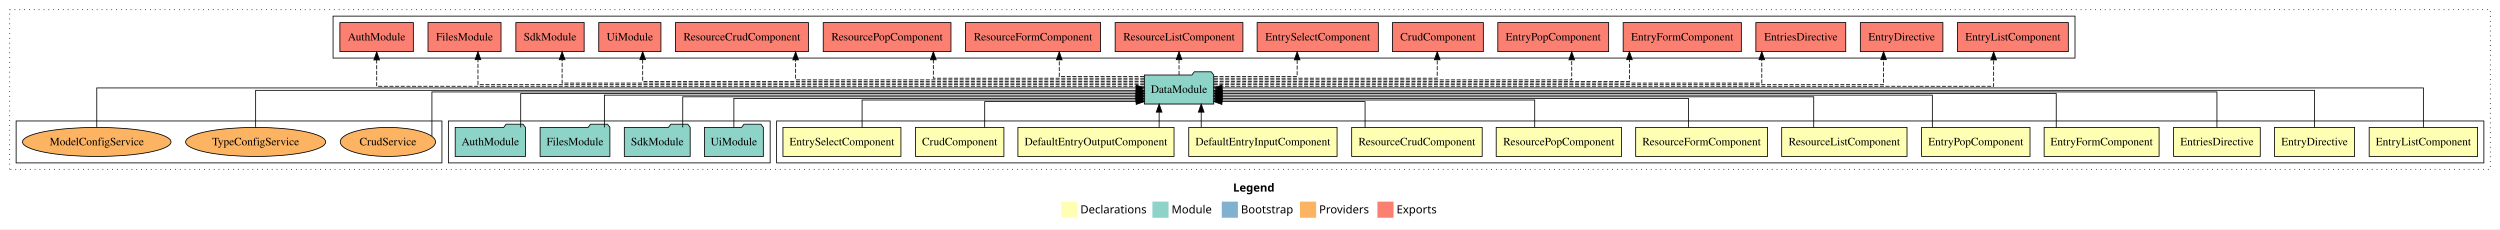
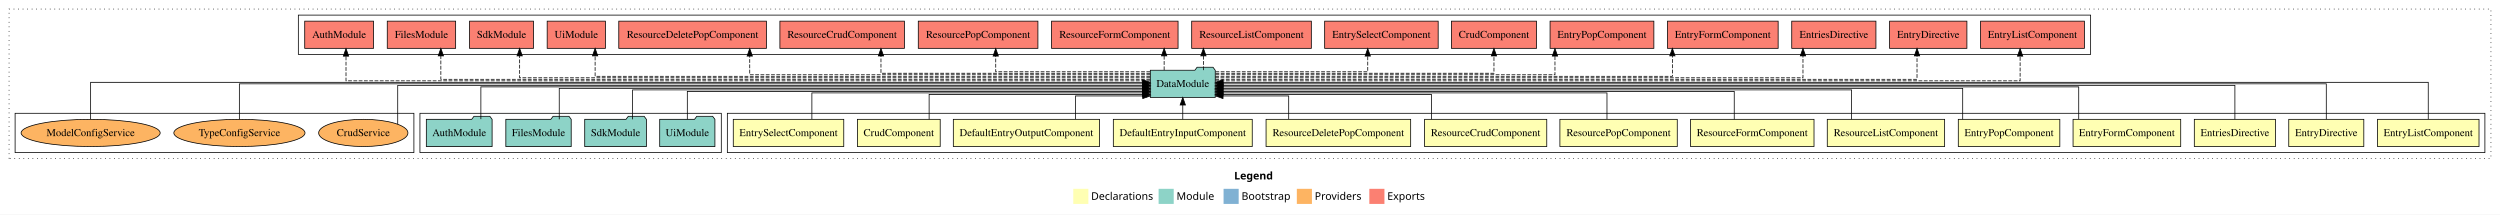
- <svg xmlns="http://www.w3.org/2000/svg" width="3100pt" height="284pt" viewBox="0.00 0.00 3100.00 284.00">
+ <svg xmlns="http://www.w3.org/2000/svg" width="3310pt" height="284pt" viewBox="0.00 0.00 3310.00 284.00">
  <g id="graph0" class="graph" transform="scale(1 1) rotate(0) translate(4 280)">
-     <polygon fill="#ffffff" stroke="transparent" points="-4,4 -4,-280 3096,-280 3096,4 -4,4" />
-     <text text-anchor="start" x="1525.009" y="-42.4" font-family="sans-serif" font-weight="bold" font-size="14.00" fill="#000000">Legend</text>
-     <polygon fill="#ffffb3" stroke="transparent" points="1312,-10 1312,-30 1332,-30 1332,-10 1312,-10" />
-     <text text-anchor="start" x="1335.629" y="-15.4" font-family="sans-serif" font-size="14.00" fill="#000000">  Declarations</text>
-     <polygon fill="#8dd3c7" stroke="transparent" points="1425,-10 1425,-30 1445,-30 1445,-10 1425,-10" />
-     <text text-anchor="start" x="1448.725" y="-15.4" font-family="sans-serif" font-size="14.00" fill="#000000">  Module</text>
-     <polygon fill="#80b1d3" stroke="transparent" points="1511,-10 1511,-30 1531,-30 1531,-10 1511,-10" />
-     <text text-anchor="start" x="1534.781" y="-15.4" font-family="sans-serif" font-size="14.00" fill="#000000">  Bootstrap</text>
-     <polygon fill="#fdb462" stroke="transparent" points="1608,-10 1608,-30 1628,-30 1628,-10 1608,-10" />
-     <text text-anchor="start" x="1631.673" y="-15.4" font-family="sans-serif" font-size="14.00" fill="#000000">  Providers</text>
-     <polygon fill="#fb8072" stroke="transparent" points="1704,-10 1704,-30 1724,-30 1724,-10 1704,-10" />
-     <text text-anchor="start" x="1727.726" y="-15.4" font-family="sans-serif" font-size="14.00" fill="#000000">  Exports</text>
+     <polygon fill="#ffffff" stroke="transparent" points="-4,4 -4,-280 3306,-280 3306,4 -4,4" />
+     <text text-anchor="start" x="1630.009" y="-42.4" font-family="sans-serif" font-weight="bold" font-size="14.00" fill="#000000">Legend</text>
+     <polygon fill="#ffffb3" stroke="transparent" points="1417,-10 1417,-30 1437,-30 1437,-10 1417,-10" />
+     <text text-anchor="start" x="1440.629" y="-15.4" font-family="sans-serif" font-size="14.00" fill="#000000">  Declarations</text>
+     <polygon fill="#8dd3c7" stroke="transparent" points="1530,-10 1530,-30 1550,-30 1550,-10 1530,-10" />
+     <text text-anchor="start" x="1553.725" y="-15.4" font-family="sans-serif" font-size="14.00" fill="#000000">  Module</text>
+     <polygon fill="#80b1d3" stroke="transparent" points="1616,-10 1616,-30 1636,-30 1636,-10 1616,-10" />
+     <text text-anchor="start" x="1639.781" y="-15.4" font-family="sans-serif" font-size="14.00" fill="#000000">  Bootstrap</text>
+     <polygon fill="#fdb462" stroke="transparent" points="1713,-10 1713,-30 1733,-30 1733,-10 1713,-10" />
+     <text text-anchor="start" x="1736.673" y="-15.4" font-family="sans-serif" font-size="14.00" fill="#000000">  Providers</text>
+     <polygon fill="#fb8072" stroke="transparent" points="1809,-10 1809,-30 1829,-30 1829,-10 1809,-10" />
+     <text text-anchor="start" x="1832.726" y="-15.4" font-family="sans-serif" font-size="14.00" fill="#000000">  Exports</text>
    <g id="clust1" class="cluster">
-       <polygon fill="none" stroke="#000000" stroke-dasharray="1,5" points="8,-70 8,-268 3084,-268 3084,-70 8,-70" />
+       <polygon fill="none" stroke="#000000" stroke-dasharray="1,5" points="8,-70 8,-268 3294,-268 3294,-70 8,-70" />
    </g>
    <g id="clust2" class="cluster">
-       <polygon fill="none" stroke="#000000" points="959,-78 959,-130 3076,-130 3076,-78 959,-78" />
-     </g>
-     <g id="clust16" class="cluster">
+       <polygon fill="none" stroke="#000000" points="959,-78 959,-130 3286,-130 3286,-78 959,-78" />
+     </g>
+     <g id="clust17" class="cluster">
      <polygon fill="none" stroke="#000000" points="552,-78 552,-130 951,-130 951,-78 552,-78" />
    </g>
-     <g id="clust17" class="cluster">
-       <polygon fill="none" stroke="#000000" points="409,-208 409,-260 2569,-260 2569,-208 409,-208" />
-     </g>
-     <g id="clust19" class="cluster">
+     <g id="clust18" class="cluster">
+       <polygon fill="none" stroke="#000000" points="391,-208 391,-260 2764,-260 2764,-208 391,-208" />
+     </g>
+     <g id="clust20" class="cluster">
      <polygon fill="none" stroke="#000000" points="16,-78 16,-130 544,-130 544,-78 16,-78" />
    </g>
    <g id="node1" class="node">
-       <polygon fill="#ffffb3" stroke="#000000" points="3068.215,-122 2933.785,-122 2933.785,-86 3068.215,-86 3068.215,-122" />
-       <text text-anchor="middle" x="3001" y="-99.8" font-family="Times,serif" font-size="14.00" fill="#000000">EntryListComponent</text>
-     </g>
-     <g id="node14" class="node">
-       <polygon fill="#8dd3c7" stroke="#000000" points="1500.976,-187 1497.976,-191 1476.976,-191 1473.976,-187 1415.024,-187 1415.024,-151 1500.976,-151 1500.976,-187" />
-       <text text-anchor="middle" x="1458" y="-164.8" font-family="Times,serif" font-size="14.00" fill="#000000">DataModule</text>
+       <polygon fill="#ffffb3" stroke="#000000" points="3278.215,-122 3143.785,-122 3143.785,-86 3278.215,-86 3278.215,-122" />
+       <text text-anchor="middle" x="3211" y="-99.8" font-family="Times,serif" font-size="14.00" fill="#000000">EntryListComponent</text>
+     </g>
+     <g id="node15" class="node">
+       <polygon fill="#8dd3c7" stroke="#000000" points="1604.976,-187 1601.976,-191 1580.976,-191 1577.976,-187 1519.024,-187 1519.024,-151 1604.976,-151 1604.976,-187" />
+       <text text-anchor="middle" x="1562" y="-164.8" font-family="Times,serif" font-size="14.00" fill="#000000">DataModule</text>
    </g>
    <g id="edge1" class="edge">
-       <path fill="none" stroke="#000000" d="M3001,-122.308C3001,-142.145 3001,-171 3001,-171 3001,-171 1511.285,-171 1511.285,-171" />
-       <polygon fill="#000000" stroke="#000000" points="1511.285,-167.5 1501.285,-171 1511.285,-174.5 1511.285,-167.5" />
+       <path fill="none" stroke="#000000" d="M3211,-122.308C3211,-142.145 3211,-171 3211,-171 3211,-171 1615.259,-171 1615.259,-171" />
+       <polygon fill="#000000" stroke="#000000" points="1615.259,-167.5 1605.259,-171 1615.259,-174.5 1615.259,-167.5" />
    </g>
    <g id="node2" class="node">
-       <polygon fill="#ffffb3" stroke="#000000" points="2915.687,-122 2816.313,-122 2816.313,-86 2915.687,-86 2915.687,-122" />
-       <text text-anchor="middle" x="2866" y="-99.8" font-family="Times,serif" font-size="14.00" fill="#000000">EntryDirective</text>
+       <polygon fill="#ffffb3" stroke="#000000" points="3125.687,-122 3026.313,-122 3026.313,-86 3125.687,-86 3125.687,-122" />
+       <text text-anchor="middle" x="3076" y="-99.8" font-family="Times,serif" font-size="14.00" fill="#000000">EntryDirective</text>
    </g>
    <g id="edge2" class="edge">
-       <path fill="none" stroke="#000000" d="M2866,-122.169C2866,-141.09 2866,-168 2866,-168 2866,-168 1511.294,-168 1511.294,-168" />
-       <polygon fill="#000000" stroke="#000000" points="1511.294,-164.5 1501.294,-168 1511.294,-171.5 1511.294,-164.5" />
+       <path fill="none" stroke="#000000" d="M3076,-122.106C3076,-141.339 3076,-169 3076,-169 3076,-169 1615.274,-169 1615.274,-169" />
+       <polygon fill="#000000" stroke="#000000" points="1615.274,-165.5 1605.274,-169 1615.274,-172.5 1615.274,-165.5" />
    </g>
    <g id="node3" class="node">
-       <polygon fill="#ffffb3" stroke="#000000" points="2798.737,-122 2691.263,-122 2691.263,-86 2798.737,-86 2798.737,-122" />
-       <text text-anchor="middle" x="2745" y="-99.8" font-family="Times,serif" font-size="14.00" fill="#000000">EntriesDirective</text>
+       <polygon fill="#ffffb3" stroke="#000000" points="3008.737,-122 2901.263,-122 2901.263,-86 3008.737,-86 3008.737,-122" />
+       <text text-anchor="middle" x="2955" y="-99.8" font-family="Times,serif" font-size="14.00" fill="#000000">EntriesDirective</text>
    </g>
    <g id="edge3" class="edge">
-       <path fill="none" stroke="#000000" d="M2745,-122.267C2745,-140.555 2745,-166 2745,-166 2745,-166 1511.189,-166 1511.189,-166" />
-       <polygon fill="#000000" stroke="#000000" points="1511.189,-162.5 1501.189,-166 1511.189,-169.5 1511.189,-162.5" />
+       <path fill="none" stroke="#000000" d="M2955,-122.222C2955,-140.828 2955,-167 2955,-167 2955,-167 1615.217,-167 1615.217,-167" />
+       <polygon fill="#000000" stroke="#000000" points="1615.217,-163.5 1605.217,-167 1615.217,-170.5 1615.217,-163.5" />
    </g>
    <g id="node4" class="node">
-       <polygon fill="#ffffb3" stroke="#000000" points="2673.27,-122 2530.73,-122 2530.73,-86 2673.27,-86 2673.27,-122" />
-       <text text-anchor="middle" x="2602" y="-99.8" font-family="Times,serif" font-size="14.00" fill="#000000">EntryFormComponent</text>
+       <polygon fill="#ffffb3" stroke="#000000" points="2883.27,-122 2740.73,-122 2740.73,-86 2883.27,-86 2883.27,-122" />
+       <text text-anchor="middle" x="2812" y="-99.8" font-family="Times,serif" font-size="14.00" fill="#000000">EntryFormComponent</text>
    </g>
    <g id="edge4" class="edge">
-       <path fill="none" stroke="#000000" d="M2545.736,-122.002C2545.736,-139.675 2545.736,-164 2545.736,-164 2545.736,-164 1511.312,-164 1511.312,-164" />
-       <polygon fill="#000000" stroke="#000000" points="1511.312,-160.5 1501.312,-164 1511.312,-167.5 1511.312,-160.5" />
+       <path fill="none" stroke="#000000" d="M2748.236,-122.302C2748.236,-140.27 2748.236,-165 2748.236,-165 2748.236,-165 1615.272,-165 1615.272,-165" />
+       <polygon fill="#000000" stroke="#000000" points="1615.272,-161.5 1605.272,-165 1615.272,-168.5 1615.272,-161.5" />
    </g>
    <g id="node5" class="node">
-       <polygon fill="#ffffb3" stroke="#000000" points="2513.219,-122 2378.781,-122 2378.781,-86 2513.219,-86 2513.219,-122" />
-       <text text-anchor="middle" x="2446" y="-99.8" font-family="Times,serif" font-size="14.00" fill="#000000">EntryPopComponent</text>
+       <polygon fill="#ffffb3" stroke="#000000" points="2723.219,-122 2588.781,-122 2588.781,-86 2723.219,-86 2723.219,-122" />
+       <text text-anchor="middle" x="2656" y="-99.8" font-family="Times,serif" font-size="14.00" fill="#000000">EntryPopComponent</text>
    </g>
    <g id="edge5" class="edge">
-       <path fill="none" stroke="#000000" d="M2392.117,-122.034C2392.117,-139.06 2392.117,-162 2392.117,-162 2392.117,-162 1511.181,-162 1511.181,-162" />
-       <polygon fill="#000000" stroke="#000000" points="1511.181,-158.5 1501.181,-162 1511.181,-165.5 1511.181,-158.5" />
+       <path fill="none" stroke="#000000" d="M2594.617,-122.022C2594.617,-139.373 2594.617,-163 2594.617,-163 2594.617,-163 1615.056,-163 1615.056,-163" />
+       <polygon fill="#000000" stroke="#000000" points="1615.056,-159.5 1605.056,-163 1615.056,-166.5 1615.056,-159.5" />
    </g>
    <g id="node6" class="node">
-       <polygon fill="#ffffb3" stroke="#000000" points="2360.697,-122 2205.303,-122 2205.303,-86 2360.697,-86 2360.697,-122" />
-       <text text-anchor="middle" x="2283" y="-99.8" font-family="Times,serif" font-size="14.00" fill="#000000">ResourceListComponent</text>
+       <polygon fill="#ffffb3" stroke="#000000" points="2570.697,-122 2415.303,-122 2415.303,-86 2570.697,-86 2570.697,-122" />
+       <text text-anchor="middle" x="2493" y="-99.8" font-family="Times,serif" font-size="14.00" fill="#000000">ResourceListComponent</text>
    </g>
    <g id="edge6" class="edge">
-       <path fill="none" stroke="#000000" d="M2245.01,-122.027C2245.01,-138.398 2245.01,-160 2245.01,-160 2245.01,-160 1511.153,-160 1511.153,-160" />
-       <polygon fill="#000000" stroke="#000000" points="1511.153,-156.5 1501.153,-160 1511.153,-163.5 1511.153,-156.5" />
+       <path fill="none" stroke="#000000" d="M2447.51,-122.035C2447.51,-138.734 2447.51,-161 2447.51,-161 2447.51,-161 1615.009,-161 1615.009,-161" />
+       <polygon fill="#000000" stroke="#000000" points="1615.009,-157.5 1605.009,-161 1615.009,-164.5 1615.009,-157.5" />
    </g>
    <g id="node7" class="node">
-       <polygon fill="#ffffb3" stroke="#000000" points="2187.752,-122 2024.248,-122 2024.248,-86 2187.752,-86 2187.752,-122" />
-       <text text-anchor="middle" x="2106" y="-99.8" font-family="Times,serif" font-size="14.00" fill="#000000">ResourceFormComponent</text>
+       <polygon fill="#ffffb3" stroke="#000000" points="2397.752,-122 2234.248,-122 2234.248,-86 2397.752,-86 2397.752,-122" />
+       <text text-anchor="middle" x="2316" y="-99.8" font-family="Times,serif" font-size="14.00" fill="#000000">ResourceFormComponent</text>
    </g>
    <g id="edge7" class="edge">
-       <path fill="none" stroke="#000000" d="M2089.63,-122.282C2089.63,-137.948 2089.63,-158 2089.63,-158 2089.63,-158 1511.415,-158 1511.415,-158" />
-       <polygon fill="#000000" stroke="#000000" points="1511.415,-154.5 1501.415,-158 1511.414,-161.5 1511.415,-154.5" />
+       <path fill="none" stroke="#000000" d="M2292.13,-122.009C2292.13,-138.049 2292.13,-159 2292.13,-159 2292.13,-159 1615.216,-159 1615.216,-159" />
+       <polygon fill="#000000" stroke="#000000" points="1615.216,-155.5 1605.216,-159 1615.216,-162.5 1615.216,-155.5" />
    </g>
    <g id="node8" class="node">
-       <polygon fill="#ffffb3" stroke="#000000" points="2006.701,-122 1851.299,-122 1851.299,-86 2006.701,-86 2006.701,-122" />
-       <text text-anchor="middle" x="1929" y="-99.8" font-family="Times,serif" font-size="14.00" fill="#000000">ResourcePopComponent</text>
+       <polygon fill="#ffffb3" stroke="#000000" points="2216.701,-122 2061.299,-122 2061.299,-86 2216.701,-86 2216.701,-122" />
+       <text text-anchor="middle" x="2139" y="-99.8" font-family="Times,serif" font-size="14.00" fill="#000000">ResourcePopComponent</text>
    </g>
    <g id="edge8" class="edge">
-       <path fill="none" stroke="#000000" d="M1899.047,-122.187C1899.047,-137.182 1899.047,-156 1899.047,-156 1899.047,-156 1511.092,-156 1511.092,-156" />
-       <polygon fill="#000000" stroke="#000000" points="1511.092,-152.5 1501.092,-156 1511.092,-159.5 1511.092,-152.5" />
+       <path fill="none" stroke="#000000" d="M2123.63,-122.24C2123.63,-137.571 2123.63,-157 2123.63,-157 2123.63,-157 1615.138,-157 1615.138,-157" />
+       <polygon fill="#000000" stroke="#000000" points="1615.138,-153.5 1605.138,-157 1615.138,-160.5 1615.138,-153.5" />
    </g>
    <g id="node9" class="node">
-       <polygon fill="#ffffb3" stroke="#000000" points="1833.916,-122 1672.084,-122 1672.084,-86 1833.916,-86 1833.916,-122" />
-       <text text-anchor="middle" x="1753" y="-99.8" font-family="Times,serif" font-size="14.00" fill="#000000">ResourceCrudComponent</text>
+       <polygon fill="#ffffb3" stroke="#000000" points="2043.916,-122 1882.084,-122 1882.084,-86 2043.916,-86 2043.916,-122" />
+       <text text-anchor="middle" x="1963" y="-99.8" font-family="Times,serif" font-size="14.00" fill="#000000">ResourceCrudComponent</text>
    </g>
    <g id="edge9" class="edge">
-       <path fill="none" stroke="#000000" d="M1688.682,-122.051C1688.682,-136.373 1688.682,-154 1688.682,-154 1688.682,-154 1511.119,-154 1511.119,-154" />
-       <polygon fill="#000000" stroke="#000000" points="1511.119,-150.5 1501.119,-154 1511.119,-157.5 1511.119,-150.5" />
+       <path fill="none" stroke="#000000" d="M1891.182,-122.124C1891.182,-136.783 1891.182,-155 1891.182,-155 1891.182,-155 1615.035,-155 1615.035,-155" />
+       <polygon fill="#000000" stroke="#000000" points="1615.035,-151.5 1605.035,-155 1615.035,-158.5 1615.035,-151.5" />
    </g>
    <g id="node10" class="node">
+       <polygon fill="#ffffb3" stroke="#000000" points="1863.732,-122 1672.268,-122 1672.268,-86 1863.732,-86 1863.732,-122" />
+       <text text-anchor="middle" x="1768" y="-99.8" font-family="Times,serif" font-size="14.00" fill="#000000">ResourceDeletePopComponent</text>
+     </g>
+     <g id="edge10" class="edge">
+       <path fill="none" stroke="#000000" d="M1702.241,-122.246C1702.241,-136.177 1702.241,-153 1702.241,-153 1702.241,-153 1615.221,-153 1615.221,-153" />
+       <polygon fill="#000000" stroke="#000000" points="1615.221,-149.5 1605.221,-153 1615.221,-156.5 1615.221,-149.5" />
+     </g>
+     <g id="node11" class="node">
      <polygon fill="#ffffb3" stroke="#000000" points="1653.965,-122 1470.035,-122 1470.035,-86 1653.965,-86 1653.965,-122" />
      <text text-anchor="middle" x="1562" y="-99.8" font-family="Times,serif" font-size="14.00" fill="#000000">DefaultEntryInputComponent</text>
    </g>
-     <g id="edge10" class="edge">
-       <path fill="none" stroke="#000000" d="M1485.503,-122.106C1485.503,-122.106 1485.503,-140.991 1485.503,-140.991" />
-       <polygon fill="#000000" stroke="#000000" points="1482.003,-140.991 1485.503,-150.991 1489.003,-140.991 1482.003,-140.991" />
-     </g>
-     <g id="node11" class="node">
+     <g id="edge11" class="edge">
+       <path fill="none" stroke="#000000" d="M1562,-122.106C1562,-122.106 1562,-140.991 1562,-140.991" />
+       <polygon fill="#000000" stroke="#000000" points="1558.5,-140.991 1562,-150.991 1565.5,-140.991 1558.5,-140.991" />
+     </g>
+     <g id="node12" class="node">
      <polygon fill="#ffffb3" stroke="#000000" points="1451.802,-122 1258.198,-122 1258.198,-86 1451.802,-86 1451.802,-122" />
      <text text-anchor="middle" x="1355" y="-99.8" font-family="Times,serif" font-size="14.00" fill="#000000">DefaultEntryOutputComponent</text>
    </g>
-     <g id="edge11" class="edge">
-       <path fill="none" stroke="#000000" d="M1433.331,-122.106C1433.331,-122.106 1433.331,-140.991 1433.331,-140.991" />
-       <polygon fill="#000000" stroke="#000000" points="1429.831,-140.991 1433.331,-150.991 1436.831,-140.991 1429.831,-140.991" />
-     </g>
-     <g id="node12" class="node">
+     <g id="edge12" class="edge">
+       <path fill="none" stroke="#000000" d="M1420.013,-122.246C1420.013,-136.177 1420.013,-153 1420.013,-153 1420.013,-153 1509.014,-153 1509.014,-153" />
+       <polygon fill="#000000" stroke="#000000" points="1509.014,-156.5 1519.014,-153 1509.014,-149.5 1509.014,-156.5" />
+     </g>
+     <g id="node13" class="node">
      <polygon fill="#ffffb3" stroke="#000000" points="1240.83,-122 1131.17,-122 1131.17,-86 1240.83,-86 1240.83,-122" />
      <text text-anchor="middle" x="1186" y="-99.8" font-family="Times,serif" font-size="14.00" fill="#000000">CrudComponent</text>
    </g>
-     <g id="edge12" class="edge">
-       <path fill="none" stroke="#000000" d="M1217.02,-122.051C1217.02,-136.373 1217.02,-154 1217.02,-154 1217.02,-154 1404.918,-154 1404.918,-154" />
-       <polygon fill="#000000" stroke="#000000" points="1404.918,-157.5 1414.918,-154 1404.918,-150.5 1404.918,-157.5" />
-     </g>
-     <g id="node13" class="node">
+     <g id="edge13" class="edge">
+       <path fill="none" stroke="#000000" d="M1226.157,-122.124C1226.157,-136.783 1226.157,-155 1226.157,-155 1226.157,-155 1508.782,-155 1508.782,-155" />
+       <polygon fill="#000000" stroke="#000000" points="1508.782,-158.5 1518.782,-155 1508.782,-151.5 1508.782,-158.5" />
+     </g>
+     <g id="node14" class="node">
      <polygon fill="#ffffb3" stroke="#000000" points="1113.144,-122 966.856,-122 966.856,-86 1113.144,-86 1113.144,-122" />
      <text text-anchor="middle" x="1040" y="-99.8" font-family="Times,serif" font-size="14.00" fill="#000000">EntrySelectComponent</text>
    </g>
-     <g id="edge13" class="edge">
-       <path fill="none" stroke="#000000" d="M1064.986,-122.187C1064.986,-137.182 1064.986,-156 1064.986,-156 1064.986,-156 1404.816,-156 1404.816,-156" />
-       <polygon fill="#000000" stroke="#000000" points="1404.816,-159.5 1414.816,-156 1404.816,-152.5 1404.816,-159.5" />
-     </g>
-     <g id="node19" class="node">
-       <polygon fill="#fb8072" stroke="#000000" points="2560.715,-252 2423.285,-252 2423.285,-216 2560.715,-216 2560.715,-252" />
-       <text text-anchor="middle" x="2492" y="-229.8" font-family="Times,serif" font-size="14.00" fill="#000000">EntryListComponent </text>
-     </g>
-     <g id="edge18" class="edge">
-       <path fill="none" stroke="#000000" stroke-dasharray="5,2" d="M1501.081,-173C1693.885,-173 2468.126,-173 2468.126,-173 2468.126,-173 2468.126,-205.698 2468.126,-205.698" />
-       <polygon fill="#000000" stroke="#000000" points="2464.626,-205.698 2468.126,-215.698 2471.626,-205.698 2464.626,-205.698" />
+     <g id="edge14" class="edge">
+       <path fill="none" stroke="#000000" d="M1070.932,-122.24C1070.932,-137.571 1070.932,-157 1070.932,-157 1070.932,-157 1508.851,-157 1508.851,-157" />
+       <polygon fill="#000000" stroke="#000000" points="1508.851,-160.5 1518.851,-157 1508.851,-153.5 1508.851,-160.5" />
    </g>
    <g id="node20" class="node">
-       <polygon fill="#fb8072" stroke="#000000" points="2405.187,-252 2302.813,-252 2302.813,-216 2405.187,-216 2405.187,-252" />
-       <text text-anchor="middle" x="2354" y="-229.8" font-family="Times,serif" font-size="14.00" fill="#000000">EntryDirective </text>
+       <polygon fill="#fb8072" stroke="#000000" points="2755.715,-252 2618.285,-252 2618.285,-216 2755.715,-216 2755.715,-252" />
+       <text text-anchor="middle" x="2687" y="-229.8" font-family="Times,serif" font-size="14.00" fill="#000000">EntryListComponent </text>
    </g>
    <g id="edge19" class="edge">
-       <path fill="none" stroke="#000000" stroke-dasharray="5,2" d="M1501.025,-175C1676.865,-175 2331.628,-175 2331.628,-175 2331.628,-175 2331.628,-205.977 2331.628,-205.977" />
-       <polygon fill="#000000" stroke="#000000" points="2328.128,-205.977 2331.628,-215.977 2335.128,-205.977 2328.128,-205.977" />
+       <path fill="none" stroke="#000000" stroke-dasharray="5,2" d="M1605.119,-173C1809.475,-173 2670.626,-173 2670.626,-173 2670.626,-173 2670.626,-205.698 2670.626,-205.698" />
+       <polygon fill="#000000" stroke="#000000" points="2667.126,-205.698 2670.626,-215.698 2674.126,-205.698 2667.126,-205.698" />
    </g>
    <g id="node21" class="node">
-       <polygon fill="#fb8072" stroke="#000000" points="2284.737,-252 2173.263,-252 2173.263,-216 2284.737,-216 2284.737,-252" />
-       <text text-anchor="middle" x="2229" y="-229.8" font-family="Times,serif" font-size="14.00" fill="#000000">EntriesDirective </text>
+       <polygon fill="#fb8072" stroke="#000000" points="2600.187,-252 2497.813,-252 2497.813,-216 2600.187,-216 2600.187,-252" />
+       <text text-anchor="middle" x="2549" y="-229.8" font-family="Times,serif" font-size="14.00" fill="#000000">EntryDirective </text>
    </g>
    <g id="edge20" class="edge">
-       <path fill="none" stroke="#000000" stroke-dasharray="5,2" d="M1501.04,-177C1656.608,-177 2180.629,-177 2180.629,-177 2180.629,-177 2180.629,-205.965 2180.629,-205.965" />
-       <polygon fill="#000000" stroke="#000000" points="2177.129,-205.965 2180.629,-215.965 2184.129,-205.965 2177.129,-205.965" />
+       <path fill="none" stroke="#000000" stroke-dasharray="5,2" d="M1605.025,-175C1793.161,-175 2534.128,-175 2534.128,-175 2534.128,-175 2534.128,-205.977 2534.128,-205.977" />
+       <polygon fill="#000000" stroke="#000000" points="2530.628,-205.977 2534.128,-215.977 2537.628,-205.977 2530.628,-205.977" />
    </g>
    <g id="node22" class="node">
-       <polygon fill="#fb8072" stroke="#000000" points="2155.27,-252 2008.73,-252 2008.73,-216 2155.27,-216 2155.27,-252" />
-       <text text-anchor="middle" x="2082" y="-229.8" font-family="Times,serif" font-size="14.00" fill="#000000">EntryFormComponent </text>
+       <polygon fill="#fb8072" stroke="#000000" points="2479.737,-252 2368.263,-252 2368.263,-216 2479.737,-216 2479.737,-252" />
+       <text text-anchor="middle" x="2424" y="-229.8" font-family="Times,serif" font-size="14.00" fill="#000000">EntriesDirective </text>
    </g>
    <g id="edge21" class="edge">
-       <path fill="none" stroke="#000000" stroke-dasharray="5,2" d="M1501.359,-179C1632.58,-179 2016.495,-179 2016.495,-179 2016.495,-179 2016.495,-205.991 2016.495,-205.991" />
-       <polygon fill="#000000" stroke="#000000" points="2012.995,-205.991 2016.495,-215.991 2019.995,-205.991 2012.995,-205.991" />
+       <path fill="none" stroke="#000000" stroke-dasharray="5,2" d="M1604.991,-177C1773.945,-177 2383.129,-177 2383.129,-177 2383.129,-177 2383.129,-205.965 2383.129,-205.965" />
+       <polygon fill="#000000" stroke="#000000" points="2379.629,-205.965 2383.129,-215.965 2386.629,-205.965 2379.629,-205.965" />
    </g>
    <g id="node23" class="node">
-       <polygon fill="#fb8072" stroke="#000000" points="1990.719,-252 1853.281,-252 1853.281,-216 1990.719,-216 1990.719,-252" />
-       <text text-anchor="middle" x="1922" y="-229.8" font-family="Times,serif" font-size="14.00" fill="#000000">EntryPopComponent </text>
+       <polygon fill="#fb8072" stroke="#000000" points="2350.27,-252 2203.73,-252 2203.73,-216 2350.27,-216 2350.27,-252" />
+       <text text-anchor="middle" x="2277" y="-229.8" font-family="Times,serif" font-size="14.00" fill="#000000">EntryFormComponent </text>
    </g>
    <g id="edge22" class="edge">
-       <path fill="none" stroke="#000000" stroke-dasharray="5,2" d="M1501.214,-181C1620.389,-181 1944.953,-181 1944.953,-181 1944.953,-181 1944.953,-205.76 1944.953,-205.76" />
-       <polygon fill="#000000" stroke="#000000" points="1941.453,-205.76 1944.953,-215.76 1948.453,-205.76 1941.453,-205.76" />
+       <path fill="none" stroke="#000000" stroke-dasharray="5,2" d="M1605.034,-179C1749.814,-179 2210.233,-179 2210.233,-179 2210.233,-179 2210.233,-205.991 2210.233,-205.991" />
+       <polygon fill="#000000" stroke="#000000" points="2206.733,-205.991 2210.233,-215.991 2213.733,-205.991 2206.733,-205.991" />
    </g>
    <g id="node24" class="node">
-       <polygon fill="#fb8072" stroke="#000000" points="1835.33,-252 1722.67,-252 1722.67,-216 1835.33,-216 1835.33,-252" />
-       <text text-anchor="middle" x="1779" y="-229.8" font-family="Times,serif" font-size="14.00" fill="#000000">CrudComponent </text>
+       <polygon fill="#fb8072" stroke="#000000" points="2185.719,-252 2048.281,-252 2048.281,-216 2185.719,-216 2185.719,-252" />
+       <text text-anchor="middle" x="2117" y="-229.8" font-family="Times,serif" font-size="14.00" fill="#000000">EntryPopComponent </text>
    </g>
    <g id="edge23" class="edge">
-       <path fill="none" stroke="#000000" stroke-dasharray="5,2" d="M1501.176,-183C1588.563,-183 1778.146,-183 1778.146,-183 1778.146,-183 1778.146,-205.876 1778.146,-205.876" />
-       <polygon fill="#000000" stroke="#000000" points="1774.647,-205.876 1778.146,-215.876 1781.647,-205.876 1774.647,-205.876" />
+       <path fill="none" stroke="#000000" stroke-dasharray="5,2" d="M1605.298,-181C1725.543,-181 2054.77,-181 2054.77,-181 2054.77,-181 2054.77,-205.76 2054.77,-205.76" />
+       <polygon fill="#000000" stroke="#000000" points="2051.27,-205.76 2054.77,-215.76 2058.27,-205.76 2051.27,-205.76" />
    </g>
    <g id="node25" class="node">
-       <polygon fill="#fb8072" stroke="#000000" points="1705.144,-252 1554.856,-252 1554.856,-216 1705.144,-216 1705.144,-252" />
-       <text text-anchor="middle" x="1630" y="-229.8" font-family="Times,serif" font-size="14.00" fill="#000000">EntrySelectComponent </text>
+       <polygon fill="#fb8072" stroke="#000000" points="2030.33,-252 1917.67,-252 1917.67,-216 2030.33,-216 2030.33,-252" />
+       <text text-anchor="middle" x="1974" y="-229.8" font-family="Times,serif" font-size="14.00" fill="#000000">CrudComponent </text>
    </g>
    <g id="edge24" class="edge">
-       <path fill="none" stroke="#000000" stroke-dasharray="5,2" d="M1501.149,-185C1544.35,-185 1604.455,-185 1604.455,-185 1604.455,-185 1604.455,-205.754 1604.455,-205.754" />
-       <polygon fill="#000000" stroke="#000000" points="1600.955,-205.754 1604.455,-215.754 1607.955,-205.754 1600.955,-205.754" />
+       <path fill="none" stroke="#000000" stroke-dasharray="5,2" d="M1605.312,-183C1711.092,-183 1974,-183 1974,-183 1974,-183 1974,-205.876 1974,-205.876" />
+       <polygon fill="#000000" stroke="#000000" points="1970.5,-205.876 1974,-215.876 1977.5,-205.876 1970.5,-205.876" />
    </g>
    <g id="node26" class="node">
-       <polygon fill="#fb8072" stroke="#000000" points="1537.197,-252 1378.803,-252 1378.803,-216 1537.197,-216 1537.197,-252" />
-       <text text-anchor="middle" x="1458" y="-229.8" font-family="Times,serif" font-size="14.00" fill="#000000">ResourceListComponent </text>
+       <polygon fill="#fb8072" stroke="#000000" points="1900.144,-252 1749.856,-252 1749.856,-216 1900.144,-216 1900.144,-252" />
+       <text text-anchor="middle" x="1825" y="-229.8" font-family="Times,serif" font-size="14.00" fill="#000000">EntrySelectComponent </text>
    </g>
    <g id="edge25" class="edge">
-       <path fill="none" stroke="#000000" stroke-dasharray="5,2" d="M1458,-187.106C1458,-187.106 1458,-205.991 1458,-205.991" />
-       <polygon fill="#000000" stroke="#000000" points="1454.5,-205.991 1458,-215.991 1461.5,-205.991 1454.5,-205.991" />
+       <path fill="none" stroke="#000000" stroke-dasharray="5,2" d="M1605.219,-185C1675.524,-185 1806.897,-185 1806.897,-185 1806.897,-185 1806.897,-205.754 1806.897,-205.754" />
+       <polygon fill="#000000" stroke="#000000" points="1803.397,-205.754 1806.897,-215.754 1810.397,-205.754 1803.397,-205.754" />
    </g>
    <g id="node27" class="node">
-       <polygon fill="#fb8072" stroke="#000000" points="1360.752,-252 1193.248,-252 1193.248,-216 1360.752,-216 1360.752,-252" />
-       <text text-anchor="middle" x="1277" y="-229.8" font-family="Times,serif" font-size="14.00" fill="#000000">ResourceFormComponent </text>
+       <polygon fill="#fb8072" stroke="#000000" points="1732.197,-252 1573.803,-252 1573.803,-216 1732.197,-216 1732.197,-252" />
+       <text text-anchor="middle" x="1653" y="-229.8" font-family="Times,serif" font-size="14.00" fill="#000000">ResourceListComponent </text>
    </g>
    <g id="edge26" class="edge">
-       <path fill="none" stroke="#000000" stroke-dasharray="5,2" d="M1414.645,-185C1370.809,-185 1309.488,-185 1309.488,-185 1309.488,-185 1309.488,-205.754 1309.488,-205.754" />
-       <polygon fill="#000000" stroke="#000000" points="1305.988,-205.754 1309.488,-215.754 1312.988,-205.754 1305.988,-205.754" />
+       <path fill="none" stroke="#000000" stroke-dasharray="5,2" d="M1589.32,-187.106C1589.32,-187.106 1589.32,-205.991 1589.32,-205.991" />
+       <polygon fill="#000000" stroke="#000000" points="1585.82,-205.991 1589.32,-215.991 1592.82,-205.991 1585.82,-205.991" />
    </g>
    <g id="node28" class="node">
-       <polygon fill="#fb8072" stroke="#000000" points="1175.201,-252 1016.799,-252 1016.799,-216 1175.201,-216 1175.201,-252" />
-       <text text-anchor="middle" x="1096" y="-229.8" font-family="Times,serif" font-size="14.00" fill="#000000">ResourcePopComponent </text>
+       <polygon fill="#fb8072" stroke="#000000" points="1555.752,-252 1388.248,-252 1388.248,-216 1555.752,-216 1555.752,-252" />
+       <text text-anchor="middle" x="1472" y="-229.8" font-family="Times,serif" font-size="14.00" fill="#000000">ResourceFormComponent </text>
    </g>
    <g id="edge27" class="edge">
-       <path fill="none" stroke="#000000" stroke-dasharray="5,2" d="M1414.996,-183C1331.017,-183 1153.343,-183 1153.343,-183 1153.343,-183 1153.343,-205.876 1153.343,-205.876" />
-       <polygon fill="#000000" stroke="#000000" points="1149.843,-205.876 1153.343,-215.876 1156.843,-205.876 1149.843,-205.876" />
+       <path fill="none" stroke="#000000" stroke-dasharray="5,2" d="M1537.319,-187.106C1537.319,-187.106 1537.319,-205.991 1537.319,-205.991" />
+       <polygon fill="#000000" stroke="#000000" points="1533.819,-205.991 1537.319,-215.991 1540.819,-205.991 1533.819,-205.991" />
    </g>
    <g id="node29" class="node">
-       <polygon fill="#fb8072" stroke="#000000" points="998.415,-252 833.585,-252 833.585,-216 998.415,-216 998.415,-252" />
-       <text text-anchor="middle" x="916" y="-229.8" font-family="Times,serif" font-size="14.00" fill="#000000">ResourceCrudComponent </text>
+       <polygon fill="#fb8072" stroke="#000000" points="1370.201,-252 1211.799,-252 1211.799,-216 1370.201,-216 1370.201,-252" />
+       <text text-anchor="middle" x="1291" y="-229.8" font-family="Times,serif" font-size="14.00" fill="#000000">ResourcePopComponent </text>
    </g>
    <g id="edge28" class="edge">
-       <path fill="none" stroke="#000000" stroke-dasharray="5,2" d="M1414.97,-181C1297.938,-181 982.568,-181 982.568,-181 982.568,-181 982.568,-205.76 982.568,-205.76" />
-       <polygon fill="#000000" stroke="#000000" points="979.068,-205.76 982.568,-215.76 986.068,-205.76 979.068,-205.76" />
+       <path fill="none" stroke="#000000" stroke-dasharray="5,2" d="M1518.863,-185C1447.909,-185 1314.35,-185 1314.35,-185 1314.35,-185 1314.35,-205.754 1314.35,-205.754" />
+       <polygon fill="#000000" stroke="#000000" points="1310.85,-205.754 1314.35,-215.754 1317.85,-205.754 1310.85,-205.754" />
    </g>
    <g id="node30" class="node">
-       <polygon fill="#fb8072" stroke="#000000" points="815.547,-252 738.453,-252 738.453,-216 815.547,-216 815.547,-252" />
-       <text text-anchor="middle" x="777" y="-229.8" font-family="Times,serif" font-size="14.00" fill="#000000">UiModule </text>
+       <polygon fill="#fb8072" stroke="#000000" points="1193.415,-252 1028.585,-252 1028.585,-216 1193.415,-216 1193.415,-252" />
+       <text text-anchor="middle" x="1111" y="-229.8" font-family="Times,serif" font-size="14.00" fill="#000000">ResourceCrudComponent </text>
    </g>
    <g id="edge29" class="edge">
-       <path fill="none" stroke="#000000" stroke-dasharray="5,2" d="M1414.875,-179C1267.499,-179 792.929,-179 792.929,-179 792.929,-179 792.929,-205.991 792.929,-205.991" />
-       <polygon fill="#000000" stroke="#000000" points="789.429,-205.991 792.929,-215.991 796.429,-205.991 789.429,-205.991" />
+       <path fill="none" stroke="#000000" stroke-dasharray="5,2" d="M1518.856,-183C1415.527,-183 1162.396,-183 1162.396,-183 1162.396,-183 1162.396,-205.876 1162.396,-205.876" />
+       <polygon fill="#000000" stroke="#000000" points="1158.897,-205.876 1162.396,-215.876 1165.897,-205.876 1158.897,-205.876" />
    </g>
    <g id="node31" class="node">
-       <polygon fill="#fb8072" stroke="#000000" points="720.333,-252 635.667,-252 635.667,-216 720.333,-216 720.333,-252" />
-       <text text-anchor="middle" x="678" y="-229.8" font-family="Times,serif" font-size="14.00" fill="#000000">SdkModule </text>
+       <polygon fill="#fb8072" stroke="#000000" points="1010.732,-252 815.268,-252 815.268,-216 1010.732,-216 1010.732,-252" />
+       <text text-anchor="middle" x="913" y="-229.8" font-family="Times,serif" font-size="14.00" fill="#000000">ResourceDeletePopComponent </text>
    </g>
    <g id="edge30" class="edge">
-       <path fill="none" stroke="#000000" stroke-dasharray="5,2" d="M1414.956,-177C1253.491,-177 693.015,-177 693.015,-177 693.015,-177 693.015,-205.965 693.015,-205.965" />
-       <polygon fill="#000000" stroke="#000000" points="689.515,-205.965 693.015,-215.965 696.515,-205.965 689.515,-205.965" />
+       <path fill="none" stroke="#000000" stroke-dasharray="5,2" d="M1518.905,-181C1385.566,-181 988.647,-181 988.647,-181 988.647,-181 988.647,-205.76 988.647,-205.76" />
+       <polygon fill="#000000" stroke="#000000" points="985.147,-205.76 988.647,-215.76 992.147,-205.76 985.147,-205.76" />
    </g>
    <g id="node32" class="node">
-       <polygon fill="#fb8072" stroke="#000000" points="617.273,-252 526.727,-252 526.727,-216 617.273,-216 617.273,-252" />
-       <text text-anchor="middle" x="572" y="-229.8" font-family="Times,serif" font-size="14.00" fill="#000000">FilesModule </text>
+       <polygon fill="#fb8072" stroke="#000000" points="797.547,-252 720.453,-252 720.453,-216 797.547,-216 797.547,-252" />
+       <text text-anchor="middle" x="759" y="-229.8" font-family="Times,serif" font-size="14.00" fill="#000000">UiModule </text>
    </g>
    <g id="edge31" class="edge">
-       <path fill="none" stroke="#000000" stroke-dasharray="5,2" d="M1414.89,-175C1239.48,-175 588.682,-175 588.682,-175 588.682,-175 588.682,-205.977 588.682,-205.977" />
-       <polygon fill="#000000" stroke="#000000" points="585.182,-205.977 588.682,-215.977 592.182,-205.977 585.182,-205.977" />
+       <path fill="none" stroke="#000000" stroke-dasharray="5,2" d="M1518.78,-179C1355.294,-179 783.929,-179 783.929,-179 783.929,-179 783.929,-205.991 783.929,-205.991" />
+       <polygon fill="#000000" stroke="#000000" points="780.429,-205.991 783.929,-215.991 787.429,-205.991 780.429,-205.991" />
    </g>
    <g id="node33" class="node">
-       <polygon fill="#fb8072" stroke="#000000" points="508.547,-252 417.453,-252 417.453,-216 508.547,-216 508.547,-252" />
-       <text text-anchor="middle" x="463" y="-229.8" font-family="Times,serif" font-size="14.00" fill="#000000">AuthModule </text>
+       <polygon fill="#fb8072" stroke="#000000" points="702.333,-252 617.667,-252 617.667,-216 702.333,-216 702.333,-252" />
+       <text text-anchor="middle" x="660" y="-229.8" font-family="Times,serif" font-size="14.00" fill="#000000">SdkModule </text>
    </g>
    <g id="edge32" class="edge">
-       <path fill="none" stroke="#000000" stroke-dasharray="5,2" d="M1414.931,-173C1223.973,-173 463.11,-173 463.11,-173 463.11,-173 463.11,-205.698 463.11,-205.698" />
-       <polygon fill="#000000" stroke="#000000" points="459.61,-205.698 463.11,-215.698 466.61,-205.698 459.61,-205.698" />
-     </g>
-     <g id="node15" class="node">
+       <path fill="none" stroke="#000000" stroke-dasharray="5,2" d="M1518.76,-177C1342.043,-177 684.015,-177 684.015,-177 684.015,-177 684.015,-205.965 684.015,-205.965" />
+       <polygon fill="#000000" stroke="#000000" points="680.515,-205.965 684.015,-215.965 687.515,-205.965 680.515,-205.965" />
+     </g>
+     <g id="node34" class="node">
+       <polygon fill="#fb8072" stroke="#000000" points="599.273,-252 508.727,-252 508.727,-216 599.273,-216 599.273,-252" />
+       <text text-anchor="middle" x="554" y="-229.8" font-family="Times,serif" font-size="14.00" fill="#000000">FilesModule </text>
+     </g>
+     <g id="edge33" class="edge">
+       <path fill="none" stroke="#000000" stroke-dasharray="5,2" d="M1518.842,-175C1329.253,-175 579.682,-175 579.682,-175 579.682,-175 579.682,-205.977 579.682,-205.977" />
+       <polygon fill="#000000" stroke="#000000" points="576.182,-205.977 579.682,-215.977 583.182,-205.977 576.182,-205.977" />
+     </g>
+     <g id="node35" class="node">
+       <polygon fill="#fb8072" stroke="#000000" points="490.547,-252 399.453,-252 399.453,-216 490.547,-216 490.547,-252" />
+       <text text-anchor="middle" x="445" y="-229.8" font-family="Times,serif" font-size="14.00" fill="#000000">AuthModule </text>
+     </g>
+     <g id="edge34" class="edge">
+       <path fill="none" stroke="#000000" stroke-dasharray="5,2" d="M1518.909,-173C1314.69,-173 454.11,-173 454.11,-173 454.11,-173 454.11,-205.698 454.11,-205.698" />
+       <polygon fill="#000000" stroke="#000000" points="450.61,-205.698 454.11,-215.698 457.61,-205.698 450.61,-205.698" />
+     </g>
+     <g id="node16" class="node">
      <polygon fill="#8dd3c7" stroke="#000000" points="942.548,-122 939.548,-126 918.548,-126 915.548,-122 869.452,-122 869.452,-86 942.548,-86 942.548,-122" />
      <text text-anchor="middle" x="906" y="-99.8" font-family="Times,serif" font-size="14.00" fill="#000000">UiModule</text>
    </g>
-     <g id="edge14" class="edge">
-       <path fill="none" stroke="#000000" d="M906,-122.282C906,-137.948 906,-158 906,-158 906,-158 1404.686,-158 1404.686,-158" />
-       <polygon fill="#000000" stroke="#000000" points="1404.686,-161.5 1414.686,-158 1404.686,-154.5 1404.686,-161.5" />
-     </g>
-     <g id="node16" class="node">
+     <g id="edge15" class="edge">
+       <path fill="none" stroke="#000000" d="M906,-122.009C906,-138.049 906,-159 906,-159 906,-159 1508.958,-159 1508.958,-159" />
+       <polygon fill="#000000" stroke="#000000" points="1508.958,-162.5 1518.958,-159 1508.958,-155.5 1508.958,-162.5" />
+     </g>
+     <g id="node17" class="node">
      <polygon fill="#8dd3c7" stroke="#000000" points="851.833,-122 848.833,-126 827.833,-126 824.833,-122 770.167,-122 770.167,-86 851.833,-86 851.833,-122" />
      <text text-anchor="middle" x="811" y="-99.8" font-family="Times,serif" font-size="14.00" fill="#000000">SdkModule</text>
    </g>
-     <g id="edge15" class="edge">
-       <path fill="none" stroke="#000000" d="M842.604,-122.027C842.604,-138.398 842.604,-160 842.604,-160 842.604,-160 1404.727,-160 1404.727,-160" />
-       <polygon fill="#000000" stroke="#000000" points="1404.727,-163.5 1414.727,-160 1404.726,-156.5 1404.727,-163.5" />
-     </g>
-     <g id="node17" class="node">
+     <g id="edge16" class="edge">
+       <path fill="none" stroke="#000000" d="M833.525,-122.035C833.525,-138.734 833.525,-161 833.525,-161 833.525,-161 1508.882,-161 1508.882,-161" />
+       <polygon fill="#000000" stroke="#000000" points="1508.882,-164.5 1518.882,-161 1508.881,-157.5 1508.882,-164.5" />
+     </g>
+     <g id="node18" class="node">
      <polygon fill="#8dd3c7" stroke="#000000" points="752.273,-122 749.273,-126 728.273,-126 725.273,-122 665.727,-122 665.727,-86 752.273,-86 752.273,-122" />
      <text text-anchor="middle" x="709" y="-99.8" font-family="Times,serif" font-size="14.00" fill="#000000">FilesModule</text>
    </g>
-     <g id="edge16" class="edge">
-       <path fill="none" stroke="#000000" d="M745.432,-122.034C745.432,-139.06 745.432,-162 745.432,-162 745.432,-162 1404.765,-162 1404.765,-162" />
-       <polygon fill="#000000" stroke="#000000" points="1404.765,-165.5 1414.765,-162 1404.765,-158.5 1404.765,-165.5" />
-     </g>
-     <g id="node18" class="node">
+     <g id="edge17" class="edge">
+       <path fill="none" stroke="#000000" d="M736.432,-122.022C736.432,-139.373 736.432,-163 736.432,-163 736.432,-163 1508.776,-163 1508.776,-163" />
+       <polygon fill="#000000" stroke="#000000" points="1508.776,-166.5 1518.776,-163 1508.776,-159.5 1508.776,-166.5" />
+     </g>
+     <g id="node19" class="node">
      <polygon fill="#8dd3c7" stroke="#000000" points="647.548,-122 644.548,-126 623.548,-126 620.548,-122 560.452,-122 560.452,-86 647.548,-86 647.548,-122" />
      <text text-anchor="middle" x="604" y="-99.8" font-family="Times,serif" font-size="14.00" fill="#000000">AuthModule</text>
    </g>
-     <g id="edge17" class="edge">
-       <path fill="none" stroke="#000000" d="M641.679,-122.002C641.679,-139.675 641.679,-164 641.679,-164 641.679,-164 1404.974,-164 1404.974,-164" />
-       <polygon fill="#000000" stroke="#000000" points="1404.974,-167.5 1414.974,-164 1404.974,-160.5 1404.974,-167.5" />
-     </g>
-     <g id="node34" class="node">
+     <g id="edge18" class="edge">
+       <path fill="none" stroke="#000000" d="M632.679,-122.302C632.679,-140.27 632.679,-165 632.679,-165 632.679,-165 1508.733,-165 1508.733,-165" />
+       <polygon fill="#000000" stroke="#000000" points="1508.733,-168.5 1518.733,-165 1508.733,-161.5 1508.733,-168.5" />
+     </g>
+     <g id="node36" class="node">
      <ellipse fill="#fdb462" stroke="#000000" cx="477" cy="-104" rx="59.108" ry="18" />
      <text text-anchor="middle" x="477" y="-99.8" font-family="Times,serif" font-size="14.00" fill="#000000">CrudService</text>
    </g>
-     <g id="edge33" class="edge">
-       <path fill="none" stroke="#000000" d="M531.584,-111.112C531.584,-127.398 531.584,-166 531.584,-166 531.584,-166 1404.868,-166 1404.868,-166" />
-       <polygon fill="#000000" stroke="#000000" points="1404.868,-169.5 1414.868,-166 1404.868,-162.5 1404.868,-169.5" />
-     </g>
-     <g id="node35" class="node">
+     <g id="edge35" class="edge">
+       <path fill="none" stroke="#000000" d="M522.584,-115.555C522.584,-133.743 522.584,-167 522.584,-167 522.584,-167 1508.989,-167 1508.989,-167" />
+       <polygon fill="#000000" stroke="#000000" points="1508.989,-170.5 1518.989,-167 1508.989,-163.5 1508.989,-170.5" />
+     </g>
+     <g id="node37" class="node">
      <ellipse fill="#fdb462" stroke="#000000" cx="313" cy="-104" rx="86.818" ry="18" />
      <text text-anchor="middle" x="313" y="-99.8" font-family="Times,serif" font-size="14.00" fill="#000000">TypeConfigService</text>
    </g>
-     <g id="edge34" class="edge">
-       <path fill="none" stroke="#000000" d="M313,-122.169C313,-141.09 313,-168 313,-168 313,-168 1404.859,-168 1404.859,-168" />
-       <polygon fill="#000000" stroke="#000000" points="1404.859,-171.5 1414.859,-168 1404.859,-164.5 1404.859,-171.5" />
-     </g>
-     <g id="node36" class="node">
+     <g id="edge36" class="edge">
+       <path fill="none" stroke="#000000" d="M312.909,-122.106C312.909,-141.339 312.909,-169 312.909,-169 312.909,-169 1509.004,-169 1509.004,-169" />
+       <polygon fill="#000000" stroke="#000000" points="1509.004,-172.5 1519.004,-169 1509.003,-165.5 1509.004,-172.5" />
+     </g>
+     <g id="node38" class="node">
      <ellipse fill="#fdb462" stroke="#000000" cx="116" cy="-104" rx="92.055" ry="18" />
      <text text-anchor="middle" x="116" y="-99.8" font-family="Times,serif" font-size="14.00" fill="#000000">ModelConfigService</text>
    </g>
-     <g id="edge35" class="edge">
-       <path fill="none" stroke="#000000" d="M116,-122.308C116,-142.145 116,-171 116,-171 116,-171 1404.869,-171 1404.869,-171" />
-       <polygon fill="#000000" stroke="#000000" points="1404.869,-174.5 1414.869,-171 1404.869,-167.5 1404.869,-174.5" />
+     <g id="edge37" class="edge">
+       <path fill="none" stroke="#000000" d="M116,-122.308C116,-142.145 116,-171 116,-171 116,-171 1508.724,-171 1508.724,-171" />
+       <polygon fill="#000000" stroke="#000000" points="1508.724,-174.5 1518.724,-171 1508.724,-167.5 1508.724,-174.5" />
    </g>
  </g>
</svg>
